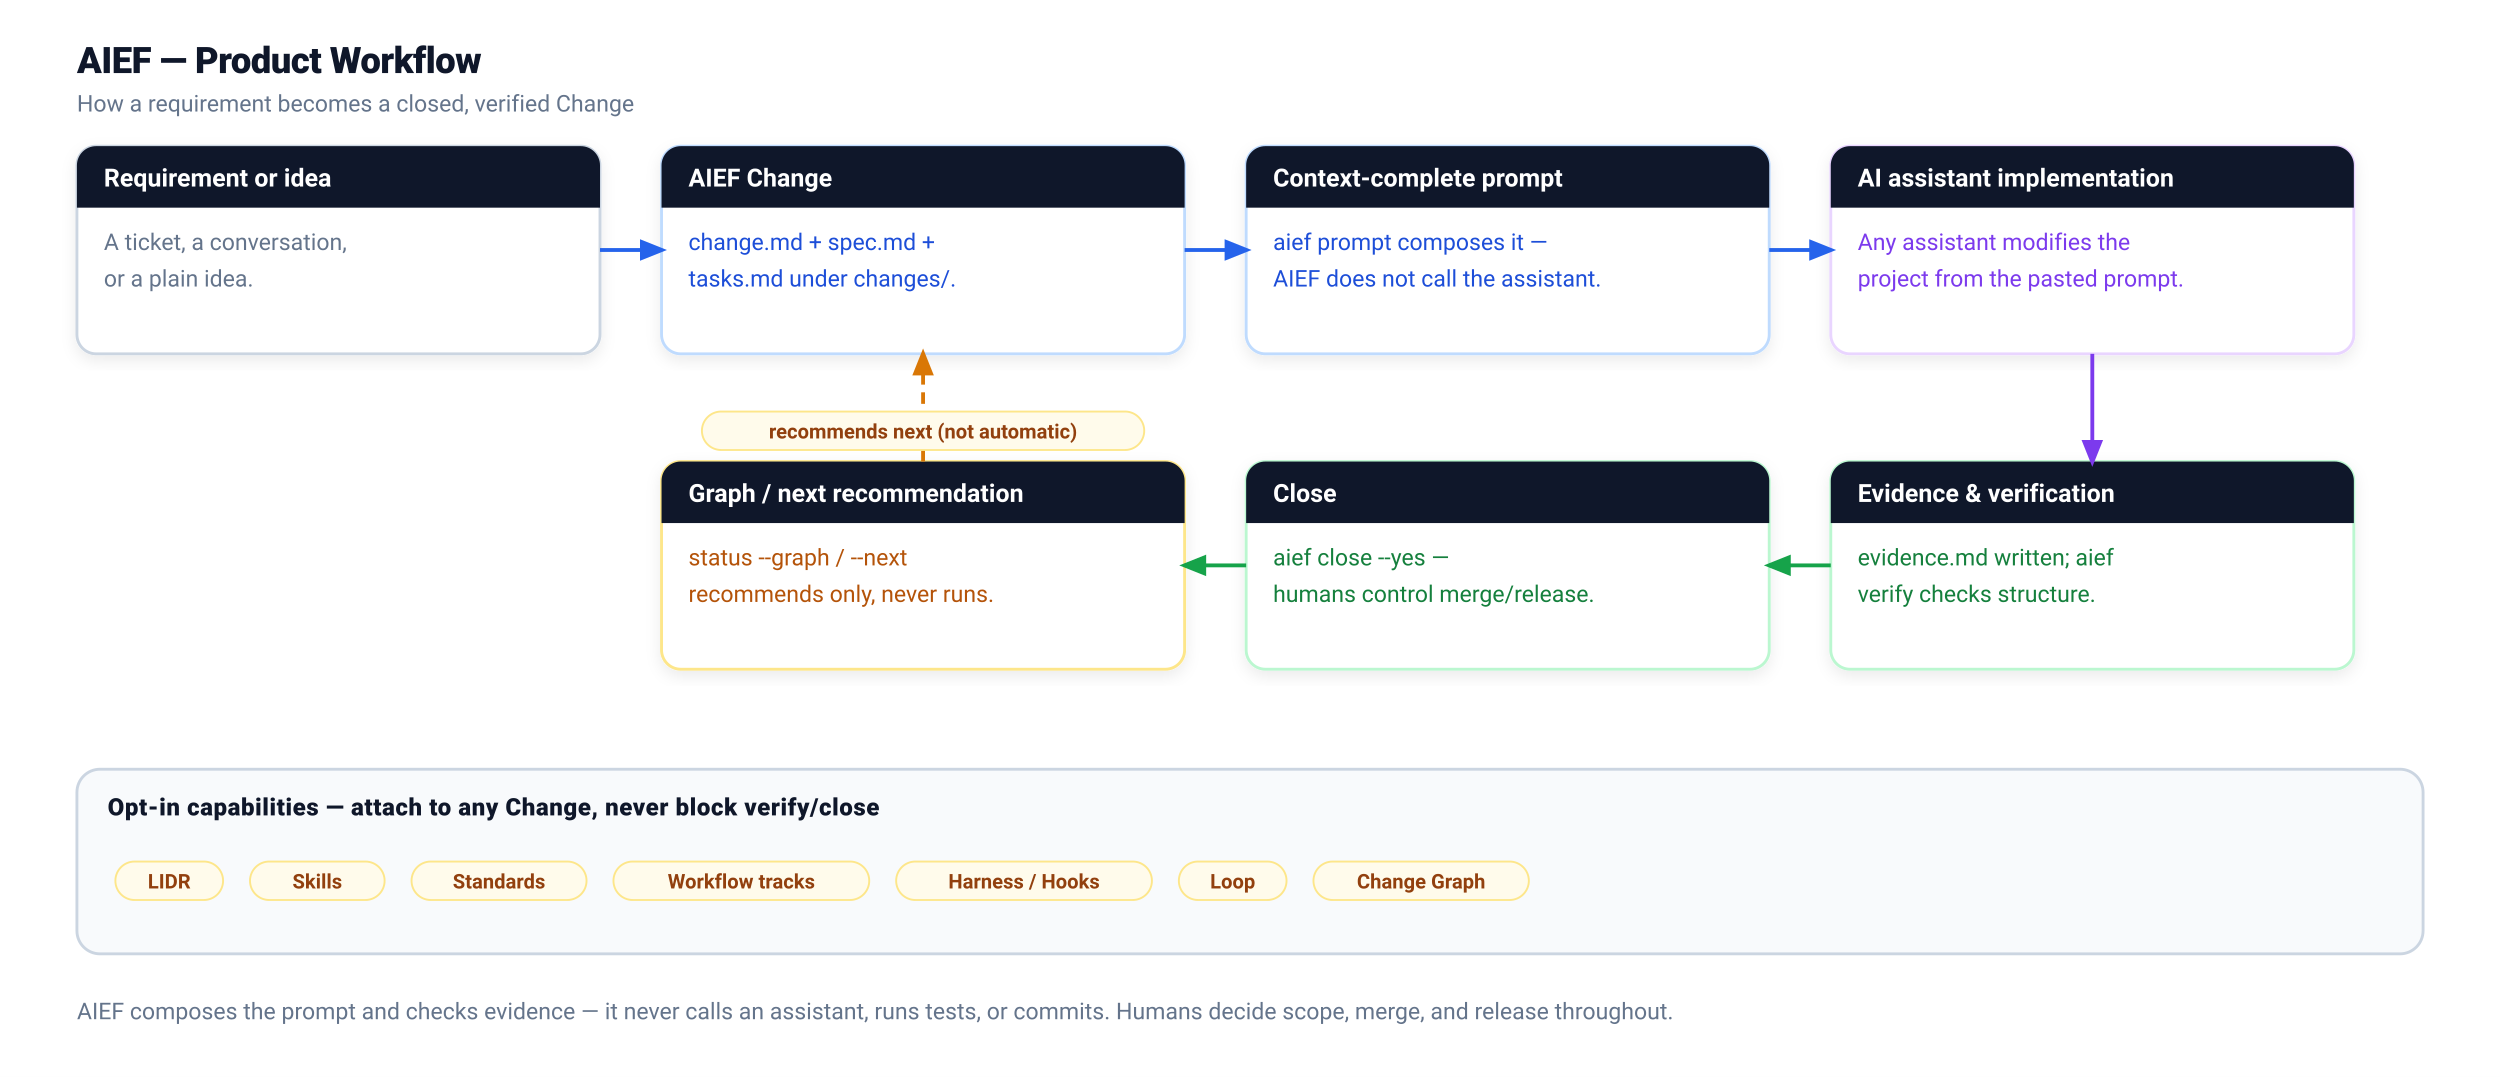
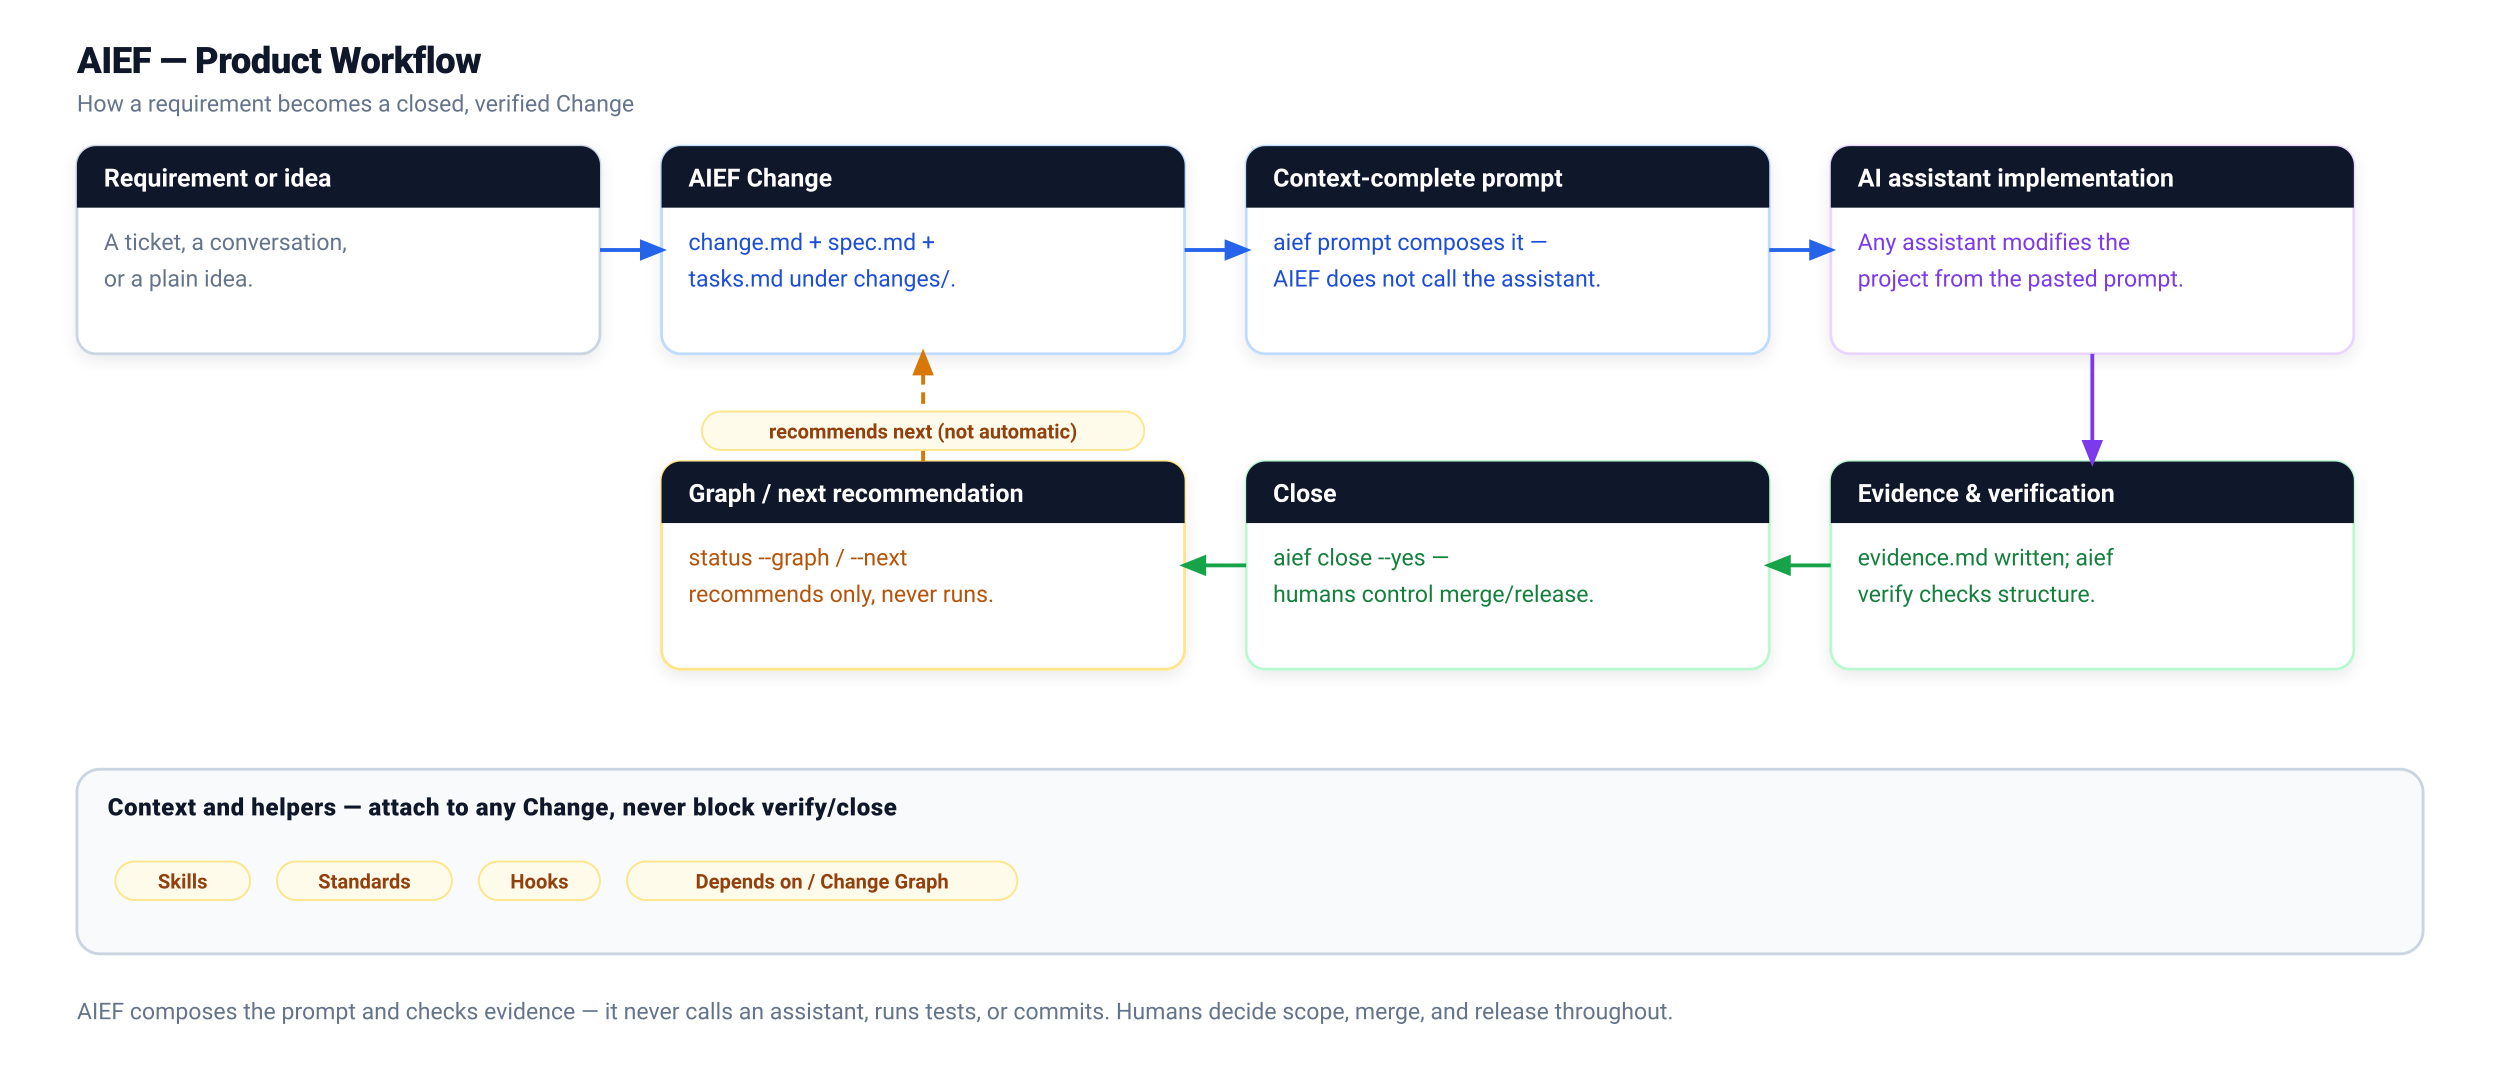
<svg xmlns="http://www.w3.org/2000/svg" viewBox="0 0 1300 560" width="1300" height="560" role="img" aria-labelledby="pw-title pw-desc" style="background-color:#ffffff;font-family:-apple-system, BlinkMacSystemFont, 'Segoe UI', Roboto, Helvetica, Arial, sans-serif">
  <defs>
    <filter id="card-shadow" x="-8%" y="-8%" width="116%" height="116%">
      <feDropShadow dx="0" dy="3" stdDeviation="4" flood-color="#0f172a" flood-opacity="0.08" />
    </filter>
    <marker id="arrow-slate" viewBox="0 0 10 10" refX="8" refY="5" markerWidth="7" markerHeight="7" orient="auto-start-reverse">
      <path d="M 0 1 L 10 5 L 0 9 z" fill="#334155" />
    </marker>
    <marker id="arrow-blue" viewBox="0 0 10 10" refX="8" refY="5" markerWidth="7" markerHeight="7" orient="auto-start-reverse">
      <path d="M 0 1 L 10 5 L 0 9 z" fill="#2563eb" />
    </marker>
    <marker id="arrow-violet" viewBox="0 0 10 10" refX="8" refY="5" markerWidth="7" markerHeight="7" orient="auto-start-reverse">
      <path d="M 0 1 L 10 5 L 0 9 z" fill="#7c3aed" />
    </marker>
    <marker id="arrow-green" viewBox="0 0 10 10" refX="8" refY="5" markerWidth="7" markerHeight="7" orient="auto-start-reverse">
      <path d="M 0 1 L 10 5 L 0 9 z" fill="#16a34a" />
    </marker>
    <marker id="arrow-amber" viewBox="0 0 10 10" refX="8" refY="5" markerWidth="7" markerHeight="7" orient="auto-start-reverse">
      <path d="M 0 1 L 10 5 L 0 9 z" fill="#d97706" />
    </marker>
    <marker id="arrow-red" viewBox="0 0 10 10" refX="8" refY="5" markerWidth="7" markerHeight="7" orient="auto-start-reverse">
      <path d="M 0 1 L 10 5 L 0 9 z" fill="#dc2626" />
    </marker>
    <marker id="arrow-gray" viewBox="0 0 10 10" refX="8" refY="5" markerWidth="7" markerHeight="7" orient="auto-start-reverse">
      <path d="M 0 1 L 10 5 L 0 9 z" fill="#64748b" />
    </marker>
  </defs>
  <rect width="1300" height="560" fill="#ffffff" />
  <text x="40" y="38" font-size="19" font-weight="800" fill="#0f172a" letter-spacing="-0.3px">AIEF — Product Workflow</text>
  <text x="40" y="58" font-size="12" fill="#64748b">How a requirement becomes a closed, verified Change</text>
  <g transform="translate(40,76)">
    <rect width="272" height="108" rx="10" fill="#ffffff" stroke="#cbd5e1" stroke-width="1.5" filter="url(#card-shadow)" />
    <path d="M 0 10 A 10 10 0 0 1 10 0 L 262 0 A 10 10 0 0 1 272 10 L 272 32 L 0 32 Z" fill="#0f172a" />
    <text x="14" y="21" font-family="-apple-system, BlinkMacSystemFont, 'Segoe UI', Roboto, Helvetica, Arial, sans-serif" font-size="13" font-weight="700" fill="#ffffff">Requirement or idea</text>
    <text x="14" y="54" font-size="12" fill="#64748b">A ticket, a conversation,</text>
    <text x="14" y="73" font-size="12" fill="#64748b">or a plain idea.</text>
  </g>
  <g transform="translate(344,76)">
    <rect width="272" height="108" rx="10" fill="#ffffff" stroke="#bfdbfe" stroke-width="1.5" filter="url(#card-shadow)" />
    <path d="M 0 10 A 10 10 0 0 1 10 0 L 262 0 A 10 10 0 0 1 272 10 L 272 32 L 0 32 Z" fill="#0f172a" />
    <text x="14" y="21" font-family="-apple-system, BlinkMacSystemFont, 'Segoe UI', Roboto, Helvetica, Arial, sans-serif" font-size="13" font-weight="700" fill="#ffffff">AIEF Change</text>
    <text x="14" y="54" font-size="12" fill="#1d4ed8">change.md + spec.md +</text>
    <text x="14" y="73" font-size="12" fill="#1d4ed8">tasks.md under changes/.</text>
  </g>
  <g transform="translate(648,76)">
    <rect width="272" height="108" rx="10" fill="#ffffff" stroke="#bfdbfe" stroke-width="1.5" filter="url(#card-shadow)" />
    <path d="M 0 10 A 10 10 0 0 1 10 0 L 262 0 A 10 10 0 0 1 272 10 L 272 32 L 0 32 Z" fill="#0f172a" />
    <text x="14" y="21" font-family="-apple-system, BlinkMacSystemFont, 'Segoe UI', Roboto, Helvetica, Arial, sans-serif" font-size="13" font-weight="700" fill="#ffffff">Context-complete prompt</text>
    <text x="14" y="54" font-size="12" fill="#1d4ed8">aief prompt composes it —</text>
    <text x="14" y="73" font-size="12" fill="#1d4ed8">AIEF does not call the assistant.</text>
  </g>
  <g transform="translate(952,76)">
    <rect width="272" height="108" rx="10" fill="#ffffff" stroke="#e9d5ff" stroke-width="1.5" filter="url(#card-shadow)" />
    <path d="M 0 10 A 10 10 0 0 1 10 0 L 262 0 A 10 10 0 0 1 272 10 L 272 32 L 0 32 Z" fill="#0f172a" />
    <text x="14" y="21" font-family="-apple-system, BlinkMacSystemFont, 'Segoe UI', Roboto, Helvetica, Arial, sans-serif" font-size="13" font-weight="700" fill="#ffffff">AI assistant implementation</text>
    <text x="14" y="54" font-size="12" fill="#7c3aed">Any assistant modifies the</text>
    <text x="14" y="73" font-size="12" fill="#7c3aed">project from the pasted prompt.</text>
  </g>
  <path d="M 312 130.0 L 344 130.0" fill="none" stroke="#2563eb" stroke-width="2" marker-end="url(#arrow-blue)" />
  <path d="M 616 130.0 L 648 130.0" fill="none" stroke="#2563eb" stroke-width="2" marker-end="url(#arrow-blue)" />
  <path d="M 920 130.0 L 952 130.0" fill="none" stroke="#2563eb" stroke-width="2" marker-end="url(#arrow-blue)" />
  <g transform="translate(952,240)">
    <rect width="272" height="108" rx="10" fill="#ffffff" stroke="#bbf7d0" stroke-width="1.5" filter="url(#card-shadow)" />
    <path d="M 0 10 A 10 10 0 0 1 10 0 L 262 0 A 10 10 0 0 1 272 10 L 272 32 L 0 32 Z" fill="#0f172a" />
    <text x="14" y="21" font-family="-apple-system, BlinkMacSystemFont, 'Segoe UI', Roboto, Helvetica, Arial, sans-serif" font-size="13" font-weight="700" fill="#ffffff">Evidence &amp; verification</text>
    <text x="14" y="54" font-size="12" fill="#15803d">evidence.md written; aief</text>
    <text x="14" y="73" font-size="12" fill="#15803d">verify checks structure.</text>
  </g>
  <g transform="translate(648,240)">
    <rect width="272" height="108" rx="10" fill="#ffffff" stroke="#bbf7d0" stroke-width="1.5" filter="url(#card-shadow)" />
    <path d="M 0 10 A 10 10 0 0 1 10 0 L 262 0 A 10 10 0 0 1 272 10 L 272 32 L 0 32 Z" fill="#0f172a" />
    <text x="14" y="21" font-family="-apple-system, BlinkMacSystemFont, 'Segoe UI', Roboto, Helvetica, Arial, sans-serif" font-size="13" font-weight="700" fill="#ffffff">Close</text>
    <text x="14" y="54" font-size="12" fill="#15803d">aief close --yes —</text>
    <text x="14" y="73" font-size="12" fill="#15803d">humans control merge/release.</text>
  </g>
  <g transform="translate(344,240)">
    <rect width="272" height="108" rx="10" fill="#ffffff" stroke="#fde68a" stroke-width="1.5" filter="url(#card-shadow)" />
    <path d="M 0 10 A 10 10 0 0 1 10 0 L 262 0 A 10 10 0 0 1 272 10 L 272 32 L 0 32 Z" fill="#0f172a" />
    <text x="14" y="21" font-family="-apple-system, BlinkMacSystemFont, 'Segoe UI', Roboto, Helvetica, Arial, sans-serif" font-size="13" font-weight="700" fill="#ffffff">Graph / next recommendation</text>
    <text x="14" y="54" font-size="12" fill="#b45309">status --graph / --next</text>
    <text x="14" y="73" font-size="12" fill="#b45309">recommends only, never runs.</text>
  </g>
  <path d="M 952 294.0 L 920 294.0" fill="none" stroke="#16a34a" stroke-width="2" marker-end="url(#arrow-green)" />
  <path d="M 648 294.0 L 616 294.0" fill="none" stroke="#16a34a" stroke-width="2" marker-end="url(#arrow-green)" />
  <path d="M 1088.0 184 L 1088.0 240" fill="none" stroke="#7c3aed" stroke-width="2" marker-end="url(#arrow-violet)" />
  <path d="M 480.0 240 L 480.0 184" fill="none" stroke="#d97706" stroke-width="2" stroke-dasharray="6,4" marker-end="url(#arrow-amber)" />
  <g transform="translate(365.0,214)">
    <rect width="230" height="20" rx="10" fill="#fffbeb" stroke="#fde68a" stroke-width="1" />
    <text x="115.0" y="14" font-size="10.5" font-weight="700" fill="#92400e" text-anchor="middle">recommends next (not automatic)</text>
  </g>
  <g transform="translate(40,400)">
    <rect width="1220" height="96" rx="12" fill="#f8fafc" stroke="#cbd5e1" stroke-width="1.5" stroke-dasharray="0" />
-     <text x="16" y="24" font-size="12.5" font-weight="800" fill="#0f172a" letter-spacing="0.3px">Opt-in capabilities — attach to any Change, never block verify/close</text>
+     <text x="16" y="24" font-size="12.5" font-weight="800" fill="#0f172a" letter-spacing="0.3px">Context and helpers — attach to any Change, never block verify/close</text>
  </g>
  <g transform="translate(60,448)">
-     <rect width="56" height="20" rx="10" fill="#fffbeb" stroke="#fde68a" stroke-width="1" />
-     <text x="28.0" y="14" font-size="10.5" font-weight="700" fill="#92400e" text-anchor="middle">LIDR</text>
-   </g>
-   <g transform="translate(130,448)">
    <rect width="70" height="20" rx="10" fill="#fffbeb" stroke="#fde68a" stroke-width="1" />
    <text x="35.0" y="14" font-size="10.5" font-weight="700" fill="#92400e" text-anchor="middle">Skills</text>
  </g>
-   <g transform="translate(214,448)">
+   <g transform="translate(144,448)">
    <rect width="91" height="20" rx="10" fill="#fffbeb" stroke="#fde68a" stroke-width="1" />
    <text x="45.5" y="14" font-size="10.5" font-weight="700" fill="#92400e" text-anchor="middle">Standards</text>
  </g>
-   <g transform="translate(319,448)">
-     <rect width="133" height="20" rx="10" fill="#fffbeb" stroke="#fde68a" stroke-width="1" />
-     <text x="66.5" y="14" font-size="10.5" font-weight="700" fill="#92400e" text-anchor="middle">Workflow tracks</text>
+   <g transform="translate(249,448)">
+     <rect width="63" height="20" rx="10" fill="#fffbeb" stroke="#fde68a" stroke-width="1" />
+     <text x="31.5" y="14" font-size="10.5" font-weight="700" fill="#92400e" text-anchor="middle">Hooks</text>
  </g>
-   <g transform="translate(466,448)">
-     <rect width="133" height="20" rx="10" fill="#fffbeb" stroke="#fde68a" stroke-width="1" />
-     <text x="66.5" y="14" font-size="10.5" font-weight="700" fill="#92400e" text-anchor="middle">Harness / Hooks</text>
-   </g>
-   <g transform="translate(613,448)">
-     <rect width="56" height="20" rx="10" fill="#fffbeb" stroke="#fde68a" stroke-width="1" />
-     <text x="28.0" y="14" font-size="10.5" font-weight="700" fill="#92400e" text-anchor="middle">Loop</text>
-   </g>
-   <g transform="translate(683,448)">
-     <rect width="112" height="20" rx="10" fill="#fffbeb" stroke="#fde68a" stroke-width="1" />
-     <text x="56.0" y="14" font-size="10.5" font-weight="700" fill="#92400e" text-anchor="middle">Change Graph</text>
+   <g transform="translate(326,448)">
+     <rect width="203" height="20" rx="10" fill="#fffbeb" stroke="#fde68a" stroke-width="1" />
+     <text x="101.5" y="14" font-size="10.5" font-weight="700" fill="#92400e" text-anchor="middle">Depends on / Change Graph</text>
  </g>
  <text x="40" y="530" font-size="12" fill="#64748b">AIEF composes the prompt and checks evidence — it never calls an assistant, runs tests, or commits. Humans decide scope, merge, and release throughout.</text>
</svg>
